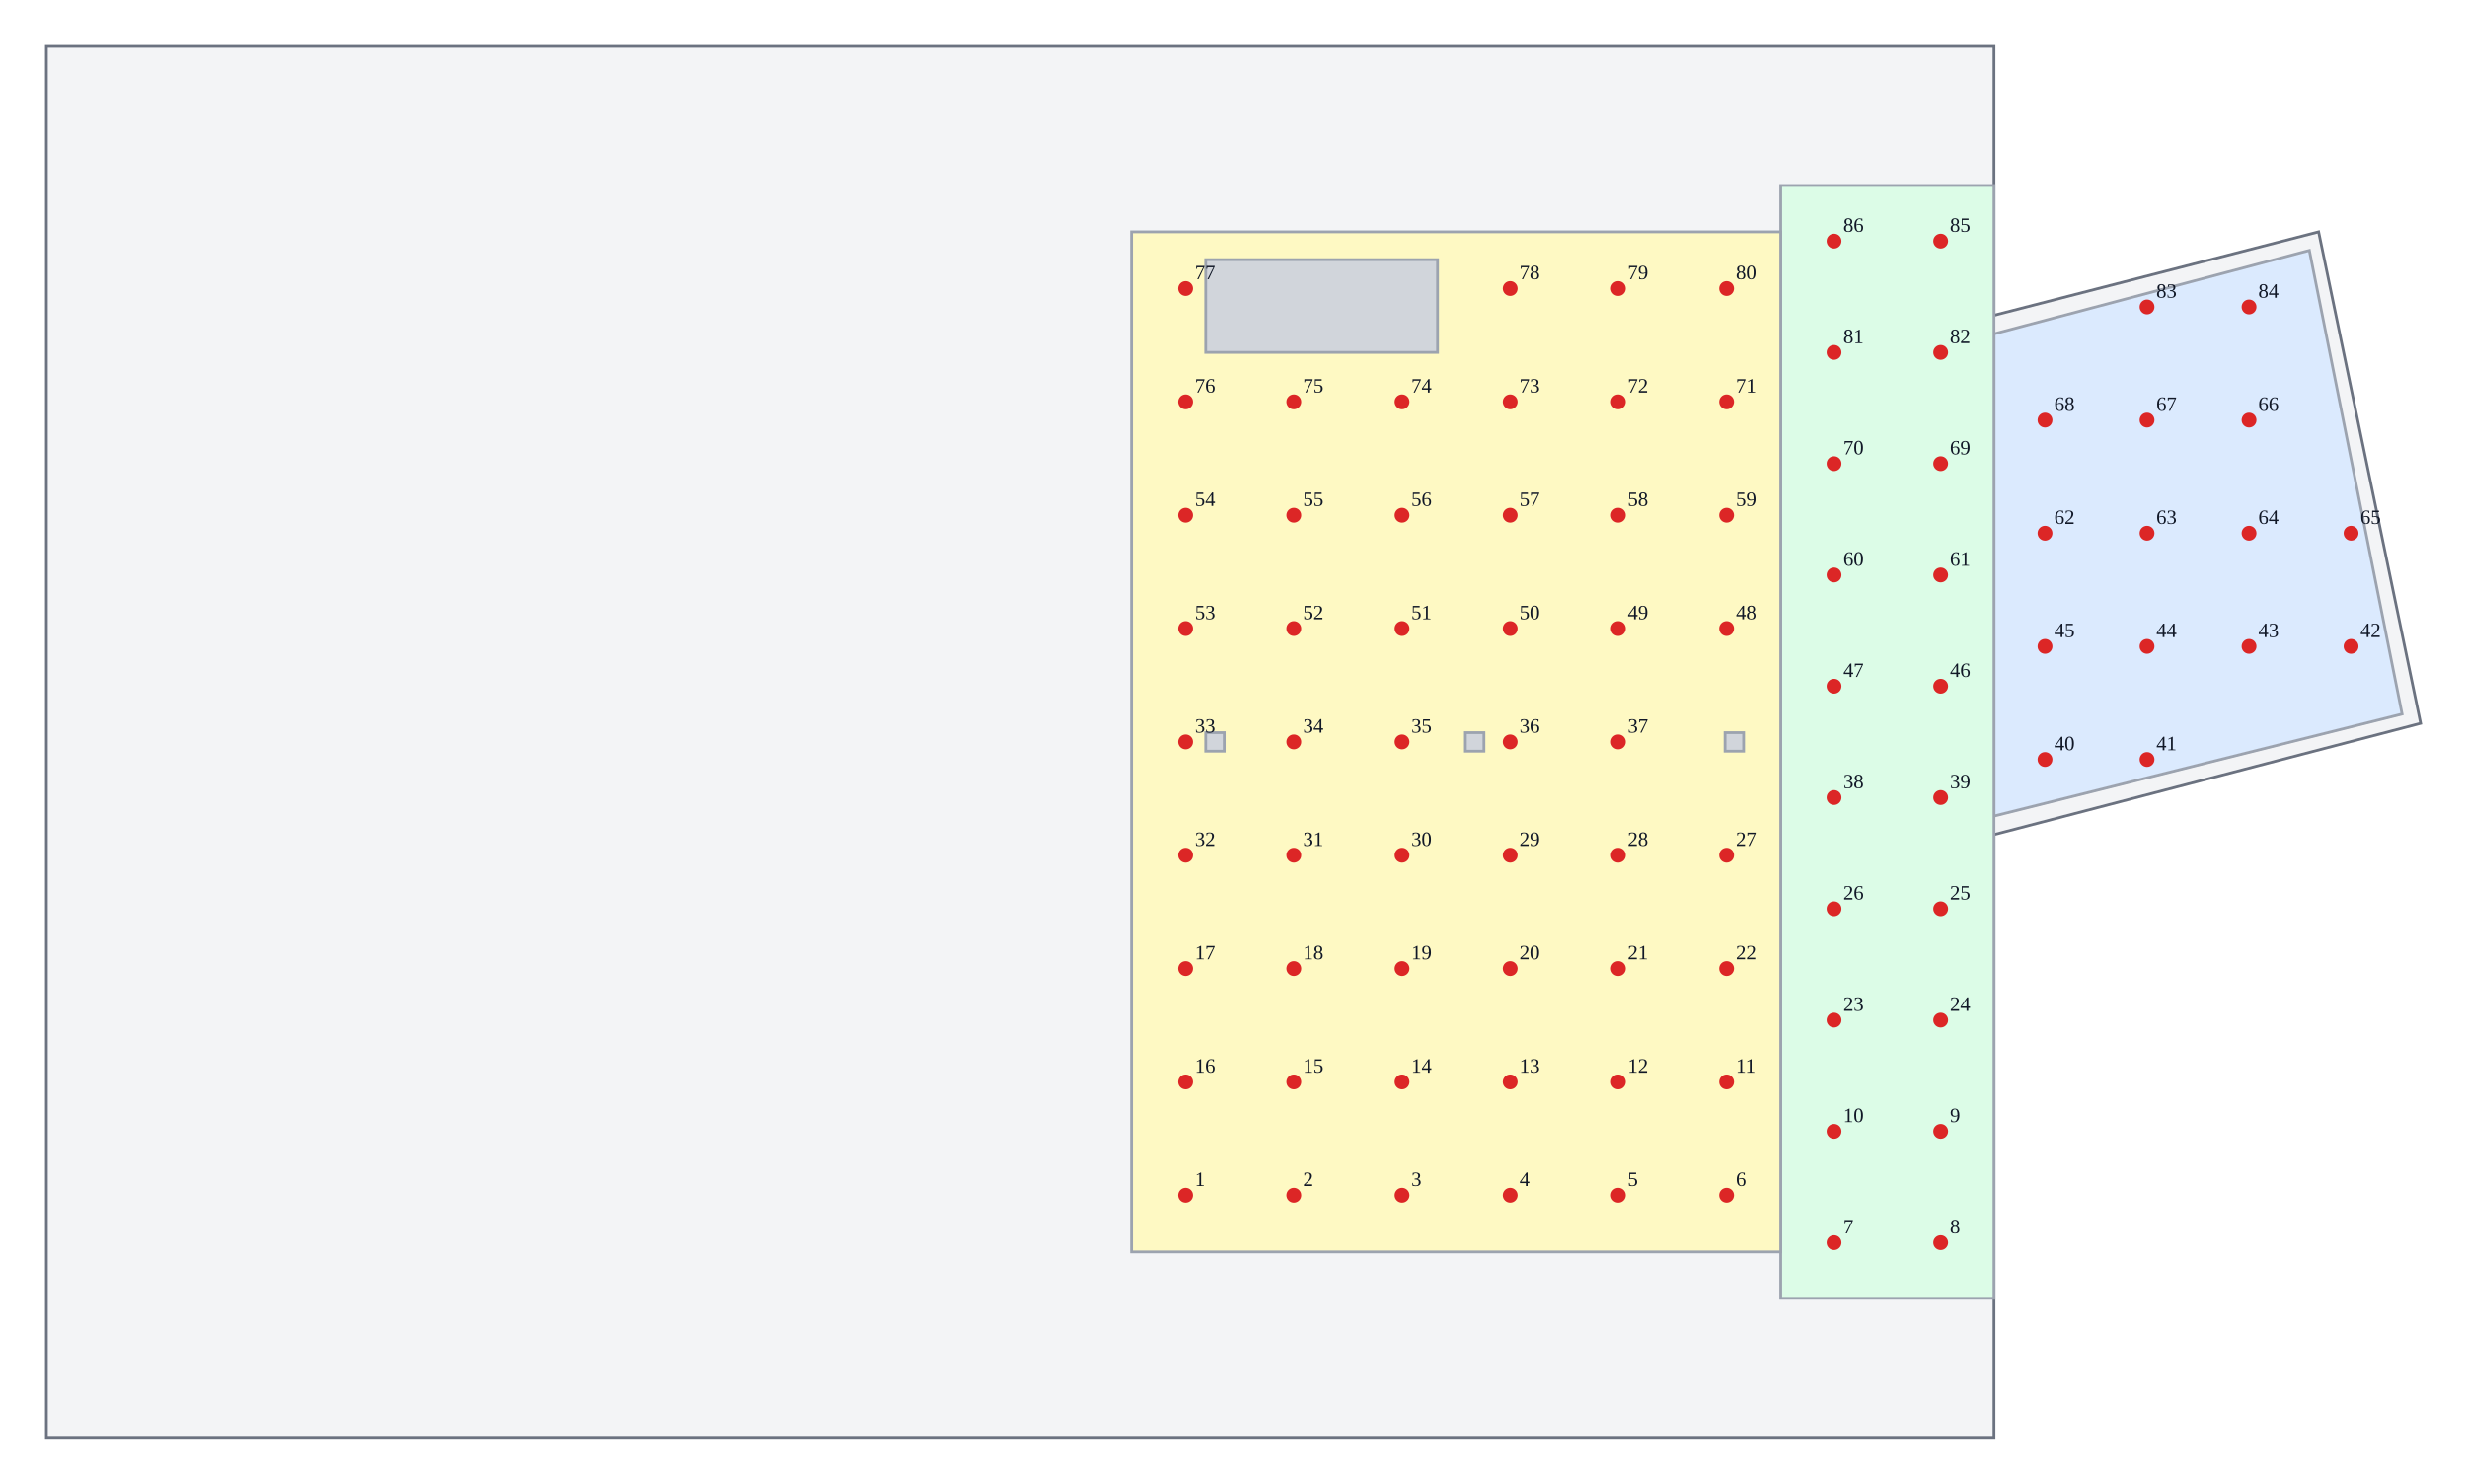
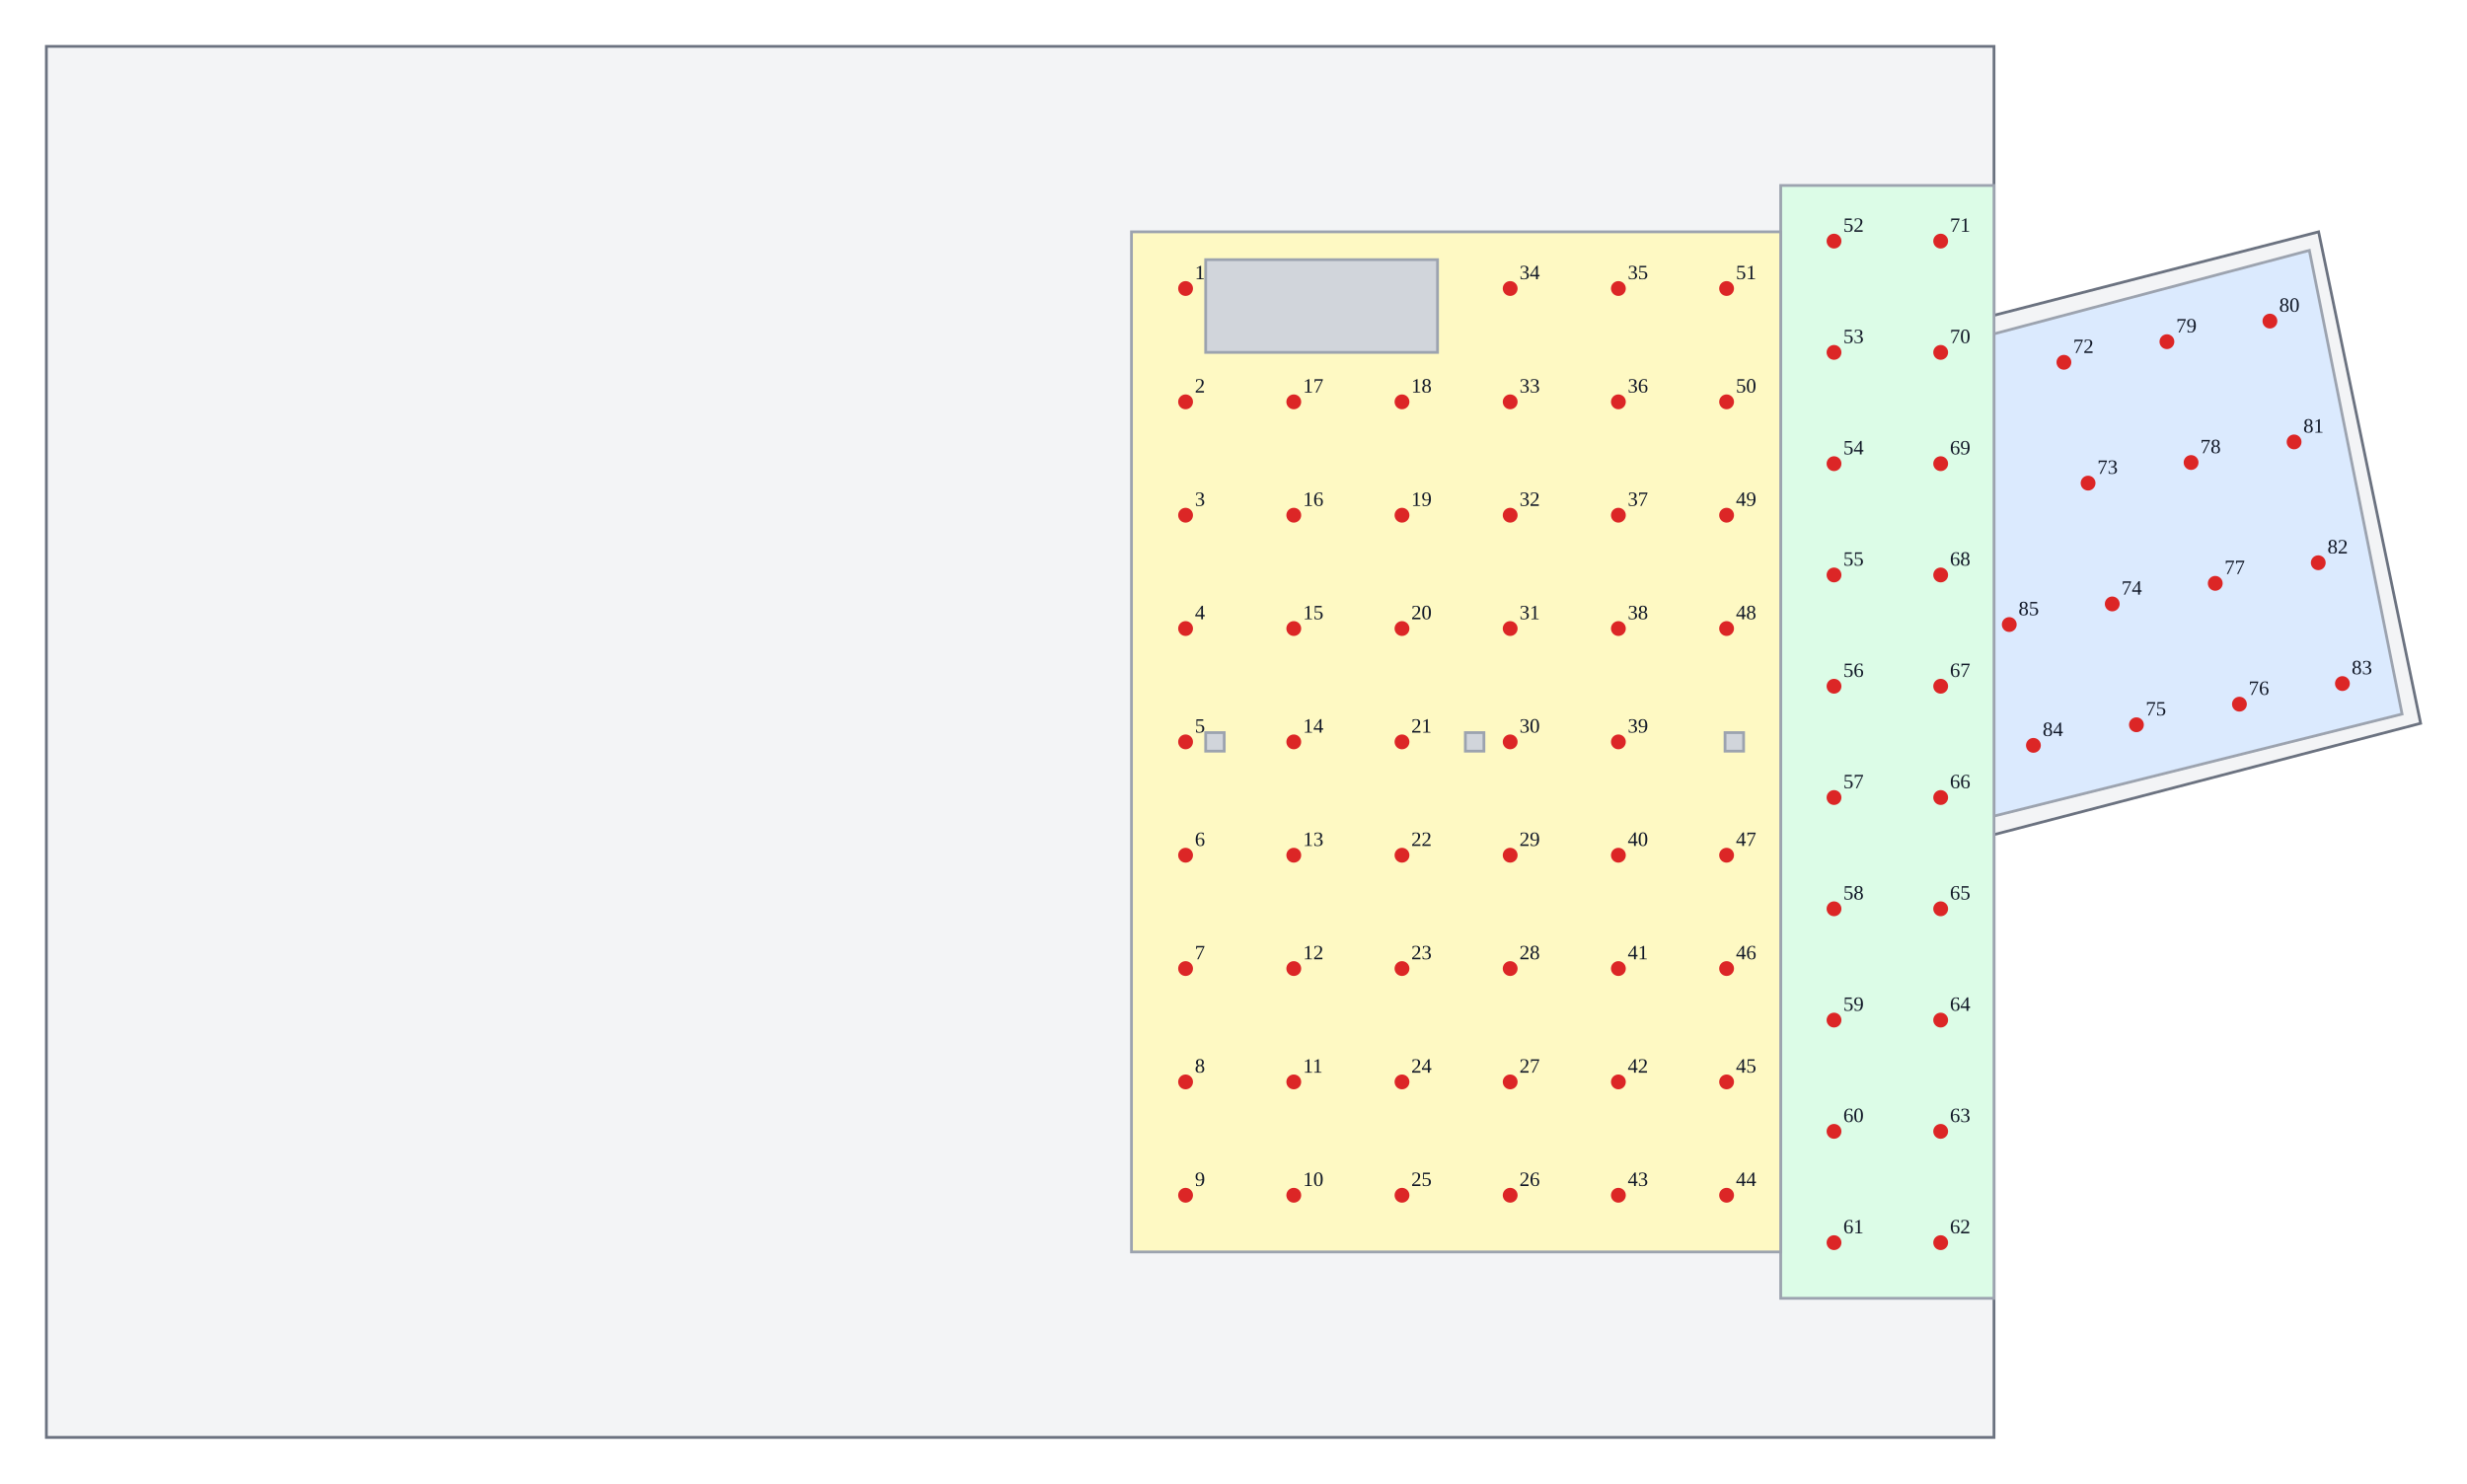
<svg xmlns="http://www.w3.org/2000/svg" viewBox="-110 -80 266 160">
  <polygon points="-105,75 105,75 105,10 151,-2 140,-55 105,-46 105,-75 -105,-75" fill="#f3f4f6" stroke="#6b7280" stroke-width="0.3" />
  <polygon points="105,8 149,-3 139,-53 105,-44" fill="#dbeafe" stroke="#9ca3af" stroke-width="0.3" />
  <polygon points="82,60 105,60 105,-60 82,-60" fill="#dcfce7" stroke="#9ca3af" stroke-width="0.3" />
  <polygon points="12,55 82,55 82,-55 12,-55" fill="#fef9c3" stroke="#9ca3af" stroke-width="0.3" />
  <polygon points="20,-42 45,-42 45,-52 20,-52" fill="#d1d5db" stroke="#9ca3af" stroke-width="0.3" />
  <polygon points="20,1 22,1 22,-1 20,-1" fill="#d1d5db" stroke="#9ca3af" stroke-width="0.3" />
  <polygon points="48,1 50,1 50,-1 48,-1" fill="#d1d5db" stroke="#9ca3af" stroke-width="0.3" />
  <polygon points="76,1 78,1 78,-1 76,-1" fill="#d1d5db" stroke="#9ca3af" stroke-width="0.3" />
+   <circle cx="17.833" cy="-48.889" r="0.8" fill="#dc2626" />
+   <text x="18.833" y="-49.889" font-size="2.2" fill="#111827">1</text>
+   <circle cx="17.833" cy="-36.667" r="0.8" fill="#dc2626" />
+   <text x="18.833" y="-37.667" font-size="2.2" fill="#111827">2</text>
+   <circle cx="17.833" cy="-24.444" r="0.8" fill="#dc2626" />
+   <text x="18.833" y="-25.444" font-size="2.2" fill="#111827">3</text>
+   <circle cx="17.833" cy="-12.222" r="0.8" fill="#dc2626" />
+   <text x="18.833" y="-13.222" font-size="2.2" fill="#111827">4</text>
+   <circle cx="17.833" cy="0" r="0.8" fill="#dc2626" />
+   <text x="18.833" y="-1" font-size="2.2" fill="#111827">5</text>
+   <circle cx="17.833" cy="12.222" r="0.8" fill="#dc2626" />
+   <text x="18.833" y="11.222" font-size="2.2" fill="#111827">6</text>
+   <circle cx="17.833" cy="24.444" r="0.8" fill="#dc2626" />
+   <text x="18.833" y="23.444" font-size="2.2" fill="#111827">7</text>
+   <circle cx="17.833" cy="36.667" r="0.8" fill="#dc2626" />
+   <text x="18.833" y="35.667" font-size="2.2" fill="#111827">8</text>
  <circle cx="17.833" cy="48.889" r="0.8" fill="#dc2626" />
-   <text x="18.833" y="47.889" font-size="2.2" fill="#111827">1</text>
+   <text x="18.833" y="47.889" font-size="2.2" fill="#111827">9</text>
  <circle cx="29.5" cy="48.889" r="0.8" fill="#dc2626" />
-   <text x="30.5" y="47.889" font-size="2.2" fill="#111827">2</text>
+   <text x="30.5" y="47.889" font-size="2.2" fill="#111827">10</text>
+   <circle cx="29.5" cy="36.667" r="0.8" fill="#dc2626" />
+   <text x="30.5" y="35.667" font-size="2.2" fill="#111827">11</text>
+   <circle cx="29.5" cy="24.444" r="0.8" fill="#dc2626" />
+   <text x="30.5" y="23.444" font-size="2.2" fill="#111827">12</text>
+   <circle cx="29.5" cy="12.222" r="0.8" fill="#dc2626" />
+   <text x="30.5" y="11.222" font-size="2.2" fill="#111827">13</text>
+   <circle cx="29.5" cy="0" r="0.8" fill="#dc2626" />
+   <text x="30.5" y="-1" font-size="2.2" fill="#111827">14</text>
+   <circle cx="29.5" cy="-12.222" r="0.8" fill="#dc2626" />
+   <text x="30.5" y="-13.222" font-size="2.2" fill="#111827">15</text>
+   <circle cx="29.5" cy="-24.444" r="0.8" fill="#dc2626" />
+   <text x="30.5" y="-25.444" font-size="2.2" fill="#111827">16</text>
+   <circle cx="29.5" cy="-36.667" r="0.8" fill="#dc2626" />
+   <text x="30.5" y="-37.667" font-size="2.2" fill="#111827">17</text>
+   <circle cx="41.167" cy="-36.667" r="0.8" fill="#dc2626" />
+   <text x="42.167" y="-37.667" font-size="2.2" fill="#111827">18</text>
+   <circle cx="41.167" cy="-24.444" r="0.8" fill="#dc2626" />
+   <text x="42.167" y="-25.444" font-size="2.2" fill="#111827">19</text>
+   <circle cx="41.167" cy="-12.222" r="0.8" fill="#dc2626" />
+   <text x="42.167" y="-13.222" font-size="2.2" fill="#111827">20</text>
+   <circle cx="41.167" cy="0" r="0.8" fill="#dc2626" />
+   <text x="42.167" y="-1" font-size="2.2" fill="#111827">21</text>
+   <circle cx="41.167" cy="12.222" r="0.8" fill="#dc2626" />
+   <text x="42.167" y="11.222" font-size="2.2" fill="#111827">22</text>
+   <circle cx="41.167" cy="24.444" r="0.8" fill="#dc2626" />
+   <text x="42.167" y="23.444" font-size="2.2" fill="#111827">23</text>
+   <circle cx="41.167" cy="36.667" r="0.8" fill="#dc2626" />
+   <text x="42.167" y="35.667" font-size="2.2" fill="#111827">24</text>
  <circle cx="41.167" cy="48.889" r="0.8" fill="#dc2626" />
-   <text x="42.167" y="47.889" font-size="2.2" fill="#111827">3</text>
+   <text x="42.167" y="47.889" font-size="2.2" fill="#111827">25</text>
  <circle cx="52.833" cy="48.889" r="0.8" fill="#dc2626" />
-   <text x="53.833" y="47.889" font-size="2.2" fill="#111827">4</text>
-   <circle cx="64.5" cy="48.889" r="0.8" fill="#dc2626" />
-   <text x="65.5" y="47.889" font-size="2.2" fill="#111827">5</text>
-   <circle cx="76.167" cy="48.889" r="0.8" fill="#dc2626" />
-   <text x="77.167" y="47.889" font-size="2.2" fill="#111827">6</text>
-   <circle cx="87.75" cy="54" r="0.8" fill="#dc2626" />
-   <text x="88.75" y="53" font-size="2.2" fill="#111827">7</text>
-   <circle cx="99.25" cy="54" r="0.8" fill="#dc2626" />
-   <text x="100.25" y="53" font-size="2.2" fill="#111827">8</text>
-   <circle cx="99.25" cy="42" r="0.8" fill="#dc2626" />
-   <text x="100.25" y="41" font-size="2.2" fill="#111827">9</text>
-   <circle cx="87.75" cy="42" r="0.8" fill="#dc2626" />
-   <text x="88.75" y="41" font-size="2.2" fill="#111827">10</text>
-   <circle cx="76.167" cy="36.667" r="0.8" fill="#dc2626" />
-   <text x="77.167" y="35.667" font-size="2.2" fill="#111827">11</text>
-   <circle cx="64.5" cy="36.667" r="0.8" fill="#dc2626" />
-   <text x="65.5" y="35.667" font-size="2.2" fill="#111827">12</text>
+   <text x="53.833" y="47.889" font-size="2.2" fill="#111827">26</text>
  <circle cx="52.833" cy="36.667" r="0.8" fill="#dc2626" />
-   <text x="53.833" y="35.667" font-size="2.2" fill="#111827">13</text>
-   <circle cx="41.167" cy="36.667" r="0.8" fill="#dc2626" />
-   <text x="42.167" y="35.667" font-size="2.2" fill="#111827">14</text>
-   <circle cx="29.5" cy="36.667" r="0.8" fill="#dc2626" />
-   <text x="30.5" y="35.667" font-size="2.2" fill="#111827">15</text>
-   <circle cx="17.833" cy="36.667" r="0.8" fill="#dc2626" />
-   <text x="18.833" y="35.667" font-size="2.2" fill="#111827">16</text>
-   <circle cx="17.833" cy="24.444" r="0.8" fill="#dc2626" />
-   <text x="18.833" y="23.444" font-size="2.2" fill="#111827">17</text>
-   <circle cx="29.5" cy="24.444" r="0.8" fill="#dc2626" />
-   <text x="30.5" y="23.444" font-size="2.2" fill="#111827">18</text>
-   <circle cx="41.167" cy="24.444" r="0.8" fill="#dc2626" />
-   <text x="42.167" y="23.444" font-size="2.2" fill="#111827">19</text>
+   <text x="53.833" y="35.667" font-size="2.2" fill="#111827">27</text>
  <circle cx="52.833" cy="24.444" r="0.8" fill="#dc2626" />
-   <text x="53.833" y="23.444" font-size="2.2" fill="#111827">20</text>
-   <circle cx="64.5" cy="24.444" r="0.8" fill="#dc2626" />
-   <text x="65.5" y="23.444" font-size="2.2" fill="#111827">21</text>
-   <circle cx="76.167" cy="24.444" r="0.8" fill="#dc2626" />
-   <text x="77.167" y="23.444" font-size="2.2" fill="#111827">22</text>
-   <circle cx="87.75" cy="30" r="0.8" fill="#dc2626" />
-   <text x="88.75" y="29" font-size="2.2" fill="#111827">23</text>
-   <circle cx="99.25" cy="30" r="0.8" fill="#dc2626" />
-   <text x="100.25" y="29" font-size="2.2" fill="#111827">24</text>
-   <circle cx="99.25" cy="18" r="0.8" fill="#dc2626" />
-   <text x="100.25" y="17" font-size="2.2" fill="#111827">25</text>
-   <circle cx="87.75" cy="18" r="0.8" fill="#dc2626" />
-   <text x="88.75" y="17" font-size="2.2" fill="#111827">26</text>
-   <circle cx="76.167" cy="12.222" r="0.8" fill="#dc2626" />
-   <text x="77.167" y="11.222" font-size="2.2" fill="#111827">27</text>
-   <circle cx="64.5" cy="12.222" r="0.8" fill="#dc2626" />
-   <text x="65.5" y="11.222" font-size="2.2" fill="#111827">28</text>
+   <text x="53.833" y="23.444" font-size="2.2" fill="#111827">28</text>
  <circle cx="52.833" cy="12.222" r="0.8" fill="#dc2626" />
  <text x="53.833" y="11.222" font-size="2.2" fill="#111827">29</text>
-   <circle cx="41.167" cy="12.222" r="0.8" fill="#dc2626" />
-   <text x="42.167" y="11.222" font-size="2.2" fill="#111827">30</text>
-   <circle cx="29.5" cy="12.222" r="0.8" fill="#dc2626" />
-   <text x="30.5" y="11.222" font-size="2.2" fill="#111827">31</text>
-   <circle cx="17.833" cy="12.222" r="0.8" fill="#dc2626" />
-   <text x="18.833" y="11.222" font-size="2.2" fill="#111827">32</text>
-   <circle cx="17.833" cy="0" r="0.8" fill="#dc2626" />
-   <text x="18.833" y="-1" font-size="2.2" fill="#111827">33</text>
-   <circle cx="29.5" cy="0" r="0.8" fill="#dc2626" />
-   <text x="30.5" y="-1" font-size="2.2" fill="#111827">34</text>
-   <circle cx="41.167" cy="0" r="0.8" fill="#dc2626" />
-   <text x="42.167" y="-1" font-size="2.2" fill="#111827">35</text>
  <circle cx="52.833" cy="0" r="0.8" fill="#dc2626" />
-   <text x="53.833" y="-1" font-size="2.2" fill="#111827">36</text>
+   <text x="53.833" y="-1" font-size="2.2" fill="#111827">30</text>
+   <circle cx="52.833" cy="-12.222" r="0.8" fill="#dc2626" />
+   <text x="53.833" y="-13.222" font-size="2.2" fill="#111827">31</text>
+   <circle cx="52.833" cy="-24.444" r="0.8" fill="#dc2626" />
+   <text x="53.833" y="-25.444" font-size="2.2" fill="#111827">32</text>
+   <circle cx="52.833" cy="-36.667" r="0.8" fill="#dc2626" />
+   <text x="53.833" y="-37.667" font-size="2.2" fill="#111827">33</text>
+   <circle cx="52.833" cy="-48.889" r="0.8" fill="#dc2626" />
+   <text x="53.833" y="-49.889" font-size="2.2" fill="#111827">34</text>
+   <circle cx="64.5" cy="-48.889" r="0.8" fill="#dc2626" />
+   <text x="65.5" y="-49.889" font-size="2.2" fill="#111827">35</text>
+   <circle cx="64.5" cy="-36.667" r="0.8" fill="#dc2626" />
+   <text x="65.5" y="-37.667" font-size="2.2" fill="#111827">36</text>
+   <circle cx="64.5" cy="-24.444" r="0.8" fill="#dc2626" />
+   <text x="65.5" y="-25.444" font-size="2.2" fill="#111827">37</text>
+   <circle cx="64.5" cy="-12.222" r="0.8" fill="#dc2626" />
+   <text x="65.5" y="-13.222" font-size="2.2" fill="#111827">38</text>
  <circle cx="64.5" cy="0" r="0.8" fill="#dc2626" />
-   <text x="65.5" y="-1" font-size="2.2" fill="#111827">37</text>
-   <circle cx="87.75" cy="6" r="0.8" fill="#dc2626" />
-   <text x="88.75" y="5" font-size="2.2" fill="#111827">38</text>
-   <circle cx="99.25" cy="6" r="0.8" fill="#dc2626" />
-   <text x="100.25" y="5" font-size="2.2" fill="#111827">39</text>
-   <circle cx="110.5" cy="1.9" r="0.8" fill="#dc2626" />
-   <text x="111.5" y="0.9" font-size="2.2" fill="#111827">40</text>
-   <circle cx="121.5" cy="1.9" r="0.8" fill="#dc2626" />
-   <text x="122.5" y="0.9" font-size="2.2" fill="#111827">41</text>
-   <circle cx="143.5" cy="-10.3" r="0.8" fill="#dc2626" />
-   <text x="144.5" y="-11.3" font-size="2.2" fill="#111827">42</text>
-   <circle cx="132.5" cy="-10.3" r="0.8" fill="#dc2626" />
-   <text x="133.5" y="-11.3" font-size="2.2" fill="#111827">43</text>
-   <circle cx="121.5" cy="-10.3" r="0.8" fill="#dc2626" />
-   <text x="122.5" y="-11.3" font-size="2.2" fill="#111827">44</text>
-   <circle cx="110.5" cy="-10.3" r="0.8" fill="#dc2626" />
-   <text x="111.5" y="-11.3" font-size="2.2" fill="#111827">45</text>
-   <circle cx="99.25" cy="-6" r="0.8" fill="#dc2626" />
-   <text x="100.25" y="-7" font-size="2.2" fill="#111827">46</text>
-   <circle cx="87.75" cy="-6" r="0.8" fill="#dc2626" />
-   <text x="88.75" y="-7" font-size="2.2" fill="#111827">47</text>
+   <text x="65.5" y="-1" font-size="2.2" fill="#111827">39</text>
+   <circle cx="64.5" cy="12.222" r="0.8" fill="#dc2626" />
+   <text x="65.5" y="11.222" font-size="2.2" fill="#111827">40</text>
+   <circle cx="64.5" cy="24.444" r="0.8" fill="#dc2626" />
+   <text x="65.5" y="23.444" font-size="2.2" fill="#111827">41</text>
+   <circle cx="64.5" cy="36.667" r="0.8" fill="#dc2626" />
+   <text x="65.5" y="35.667" font-size="2.2" fill="#111827">42</text>
+   <circle cx="64.5" cy="48.889" r="0.8" fill="#dc2626" />
+   <text x="65.5" y="47.889" font-size="2.2" fill="#111827">43</text>
+   <circle cx="76.167" cy="48.889" r="0.8" fill="#dc2626" />
+   <text x="77.167" y="47.889" font-size="2.2" fill="#111827">44</text>
+   <circle cx="76.167" cy="36.667" r="0.8" fill="#dc2626" />
+   <text x="77.167" y="35.667" font-size="2.2" fill="#111827">45</text>
+   <circle cx="76.167" cy="24.444" r="0.8" fill="#dc2626" />
+   <text x="77.167" y="23.444" font-size="2.2" fill="#111827">46</text>
+   <circle cx="76.167" cy="12.222" r="0.8" fill="#dc2626" />
+   <text x="77.167" y="11.222" font-size="2.2" fill="#111827">47</text>
  <circle cx="76.167" cy="-12.222" r="0.8" fill="#dc2626" />
  <text x="77.167" y="-13.222" font-size="2.2" fill="#111827">48</text>
-   <circle cx="64.5" cy="-12.222" r="0.8" fill="#dc2626" />
-   <text x="65.5" y="-13.222" font-size="2.2" fill="#111827">49</text>
-   <circle cx="52.833" cy="-12.222" r="0.8" fill="#dc2626" />
-   <text x="53.833" y="-13.222" font-size="2.2" fill="#111827">50</text>
-   <circle cx="41.167" cy="-12.222" r="0.8" fill="#dc2626" />
-   <text x="42.167" y="-13.222" font-size="2.2" fill="#111827">51</text>
-   <circle cx="29.5" cy="-12.222" r="0.8" fill="#dc2626" />
-   <text x="30.5" y="-13.222" font-size="2.2" fill="#111827">52</text>
-   <circle cx="17.833" cy="-12.222" r="0.8" fill="#dc2626" />
-   <text x="18.833" y="-13.222" font-size="2.2" fill="#111827">53</text>
-   <circle cx="17.833" cy="-24.444" r="0.8" fill="#dc2626" />
-   <text x="18.833" y="-25.444" font-size="2.2" fill="#111827">54</text>
-   <circle cx="29.5" cy="-24.444" r="0.8" fill="#dc2626" />
-   <text x="30.5" y="-25.444" font-size="2.2" fill="#111827">55</text>
-   <circle cx="41.167" cy="-24.444" r="0.8" fill="#dc2626" />
-   <text x="42.167" y="-25.444" font-size="2.2" fill="#111827">56</text>
-   <circle cx="52.833" cy="-24.444" r="0.8" fill="#dc2626" />
-   <text x="53.833" y="-25.444" font-size="2.2" fill="#111827">57</text>
-   <circle cx="64.5" cy="-24.444" r="0.8" fill="#dc2626" />
-   <text x="65.5" y="-25.444" font-size="2.2" fill="#111827">58</text>
  <circle cx="76.167" cy="-24.444" r="0.8" fill="#dc2626" />
-   <text x="77.167" y="-25.444" font-size="2.2" fill="#111827">59</text>
+   <text x="77.167" y="-25.444" font-size="2.2" fill="#111827">49</text>
+   <circle cx="76.167" cy="-36.667" r="0.8" fill="#dc2626" />
+   <text x="77.167" y="-37.667" font-size="2.2" fill="#111827">50</text>
+   <circle cx="76.167" cy="-48.889" r="0.8" fill="#dc2626" />
+   <text x="77.167" y="-49.889" font-size="2.2" fill="#111827">51</text>
+   <circle cx="87.75" cy="-54" r="0.8" fill="#dc2626" />
+   <text x="88.75" y="-55" font-size="2.2" fill="#111827">52</text>
+   <circle cx="87.75" cy="-42" r="0.8" fill="#dc2626" />
+   <text x="88.75" y="-43" font-size="2.2" fill="#111827">53</text>
+   <circle cx="87.75" cy="-30" r="0.8" fill="#dc2626" />
+   <text x="88.75" y="-31" font-size="2.2" fill="#111827">54</text>
  <circle cx="87.75" cy="-18" r="0.8" fill="#dc2626" />
-   <text x="88.75" y="-19" font-size="2.2" fill="#111827">60</text>
+   <text x="88.75" y="-19" font-size="2.2" fill="#111827">55</text>
+   <circle cx="87.75" cy="-6" r="0.8" fill="#dc2626" />
+   <text x="88.75" y="-7" font-size="2.2" fill="#111827">56</text>
+   <circle cx="87.75" cy="6" r="0.8" fill="#dc2626" />
+   <text x="88.75" y="5" font-size="2.2" fill="#111827">57</text>
+   <circle cx="87.75" cy="18" r="0.8" fill="#dc2626" />
+   <text x="88.75" y="17" font-size="2.2" fill="#111827">58</text>
+   <circle cx="87.75" cy="30" r="0.8" fill="#dc2626" />
+   <text x="88.75" y="29" font-size="2.2" fill="#111827">59</text>
+   <circle cx="87.75" cy="42" r="0.8" fill="#dc2626" />
+   <text x="88.75" y="41" font-size="2.2" fill="#111827">60</text>
+   <circle cx="87.75" cy="54" r="0.8" fill="#dc2626" />
+   <text x="88.75" y="53" font-size="2.2" fill="#111827">61</text>
+   <circle cx="99.25" cy="54" r="0.8" fill="#dc2626" />
+   <text x="100.25" y="53" font-size="2.2" fill="#111827">62</text>
+   <circle cx="99.25" cy="42" r="0.8" fill="#dc2626" />
+   <text x="100.25" y="41" font-size="2.2" fill="#111827">63</text>
+   <circle cx="99.25" cy="30" r="0.8" fill="#dc2626" />
+   <text x="100.25" y="29" font-size="2.2" fill="#111827">64</text>
+   <circle cx="99.25" cy="18" r="0.8" fill="#dc2626" />
+   <text x="100.25" y="17" font-size="2.2" fill="#111827">65</text>
+   <circle cx="99.25" cy="6" r="0.8" fill="#dc2626" />
+   <text x="100.25" y="5" font-size="2.2" fill="#111827">66</text>
+   <circle cx="99.25" cy="-6" r="0.8" fill="#dc2626" />
+   <text x="100.25" y="-7" font-size="2.2" fill="#111827">67</text>
  <circle cx="99.25" cy="-18" r="0.8" fill="#dc2626" />
-   <text x="100.25" y="-19" font-size="2.2" fill="#111827">61</text>
-   <circle cx="110.5" cy="-22.5" r="0.8" fill="#dc2626" />
-   <text x="111.5" y="-23.5" font-size="2.2" fill="#111827">62</text>
-   <circle cx="121.5" cy="-22.5" r="0.8" fill="#dc2626" />
-   <text x="122.5" y="-23.5" font-size="2.2" fill="#111827">63</text>
-   <circle cx="132.5" cy="-22.5" r="0.8" fill="#dc2626" />
-   <text x="133.5" y="-23.5" font-size="2.2" fill="#111827">64</text>
-   <circle cx="143.5" cy="-22.5" r="0.8" fill="#dc2626" />
-   <text x="144.5" y="-23.5" font-size="2.2" fill="#111827">65</text>
-   <circle cx="132.5" cy="-34.7" r="0.8" fill="#dc2626" />
-   <text x="133.5" y="-35.7" font-size="2.2" fill="#111827">66</text>
-   <circle cx="121.5" cy="-34.7" r="0.8" fill="#dc2626" />
-   <text x="122.5" y="-35.7" font-size="2.2" fill="#111827">67</text>
-   <circle cx="110.5" cy="-34.7" r="0.8" fill="#dc2626" />
-   <text x="111.5" y="-35.7" font-size="2.2" fill="#111827">68</text>
+   <text x="100.25" y="-19" font-size="2.2" fill="#111827">68</text>
  <circle cx="99.25" cy="-30" r="0.8" fill="#dc2626" />
  <text x="100.25" y="-31" font-size="2.2" fill="#111827">69</text>
-   <circle cx="87.75" cy="-30" r="0.8" fill="#dc2626" />
-   <text x="88.75" y="-31" font-size="2.2" fill="#111827">70</text>
-   <circle cx="76.167" cy="-36.667" r="0.8" fill="#dc2626" />
-   <text x="77.167" y="-37.667" font-size="2.2" fill="#111827">71</text>
-   <circle cx="64.5" cy="-36.667" r="0.8" fill="#dc2626" />
-   <text x="65.5" y="-37.667" font-size="2.2" fill="#111827">72</text>
-   <circle cx="52.833" cy="-36.667" r="0.8" fill="#dc2626" />
-   <text x="53.833" y="-37.667" font-size="2.2" fill="#111827">73</text>
-   <circle cx="41.167" cy="-36.667" r="0.8" fill="#dc2626" />
-   <text x="42.167" y="-37.667" font-size="2.2" fill="#111827">74</text>
-   <circle cx="29.5" cy="-36.667" r="0.8" fill="#dc2626" />
-   <text x="30.5" y="-37.667" font-size="2.2" fill="#111827">75</text>
-   <circle cx="17.833" cy="-36.667" r="0.8" fill="#dc2626" />
-   <text x="18.833" y="-37.667" font-size="2.2" fill="#111827">76</text>
-   <circle cx="17.833" cy="-48.889" r="0.8" fill="#dc2626" />
-   <text x="18.833" y="-49.889" font-size="2.2" fill="#111827">77</text>
-   <circle cx="52.833" cy="-48.889" r="0.8" fill="#dc2626" />
-   <text x="53.833" y="-49.889" font-size="2.2" fill="#111827">78</text>
-   <circle cx="64.5" cy="-48.889" r="0.8" fill="#dc2626" />
-   <text x="65.5" y="-49.889" font-size="2.2" fill="#111827">79</text>
-   <circle cx="76.167" cy="-48.889" r="0.8" fill="#dc2626" />
-   <text x="77.167" y="-49.889" font-size="2.2" fill="#111827">80</text>
-   <circle cx="87.75" cy="-42" r="0.8" fill="#dc2626" />
-   <text x="88.75" y="-43" font-size="2.2" fill="#111827">81</text>
  <circle cx="99.25" cy="-42" r="0.8" fill="#dc2626" />
-   <text x="100.25" y="-43" font-size="2.2" fill="#111827">82</text>
-   <circle cx="121.5" cy="-46.9" r="0.8" fill="#dc2626" />
-   <text x="122.5" y="-47.9" font-size="2.2" fill="#111827">83</text>
-   <circle cx="132.5" cy="-46.9" r="0.8" fill="#dc2626" />
-   <text x="133.5" y="-47.9" font-size="2.2" fill="#111827">84</text>
+   <text x="100.25" y="-43" font-size="2.2" fill="#111827">70</text>
  <circle cx="99.25" cy="-54" r="0.8" fill="#dc2626" />
-   <text x="100.25" y="-55" font-size="2.2" fill="#111827">85</text>
-   <circle cx="87.75" cy="-54" r="0.8" fill="#dc2626" />
-   <text x="88.75" y="-55" font-size="2.2" fill="#111827">86</text>
+   <text x="100.25" y="-55" font-size="2.2" fill="#111827">71</text>
+   <circle cx="112.538" cy="-40.933" r="0.8" fill="#dc2626" />
+   <text x="113.538" y="-41.933" font-size="2.2" fill="#111827">72</text>
+   <circle cx="115.144" cy="-27.904" r="0.8" fill="#dc2626" />
+   <text x="116.144" y="-28.904" font-size="2.2" fill="#111827">73</text>
+   <circle cx="117.75" cy="-14.875" r="0.8" fill="#dc2626" />
+   <text x="118.75" y="-15.875" font-size="2.2" fill="#111827">74</text>
+   <circle cx="120.356" cy="-1.846" r="0.8" fill="#dc2626" />
+   <text x="121.356" y="-2.846" font-size="2.2" fill="#111827">75</text>
+   <circle cx="131.462" cy="-4.067" r="0.8" fill="#dc2626" />
+   <text x="132.462" y="-5.067" font-size="2.2" fill="#111827">76</text>
+   <circle cx="128.856" cy="-17.096" r="0.8" fill="#dc2626" />
+   <text x="129.856" y="-18.096" font-size="2.2" fill="#111827">77</text>
+   <circle cx="126.25" cy="-30.125" r="0.8" fill="#dc2626" />
+   <text x="127.25" y="-31.125" font-size="2.2" fill="#111827">78</text>
+   <circle cx="123.644" cy="-43.154" r="0.8" fill="#dc2626" />
+   <text x="124.644" y="-44.154" font-size="2.2" fill="#111827">79</text>
+   <circle cx="134.75" cy="-45.375" r="0.8" fill="#dc2626" />
+   <text x="135.75" y="-46.375" font-size="2.2" fill="#111827">80</text>
+   <circle cx="137.356" cy="-32.346" r="0.8" fill="#dc2626" />
+   <text x="138.356" y="-33.346" font-size="2.2" fill="#111827">81</text>
+   <circle cx="139.962" cy="-19.317" r="0.8" fill="#dc2626" />
+   <text x="140.962" y="-20.317" font-size="2.2" fill="#111827">82</text>
+   <circle cx="142.567" cy="-6.288" r="0.8" fill="#dc2626" />
+   <text x="143.567" y="-7.288" font-size="2.2" fill="#111827">83</text>
+   <circle cx="109.25" cy="0.375" r="0.8" fill="#dc2626" />
+   <text x="110.25" y="-0.625" font-size="2.2" fill="#111827">84</text>
+   <circle cx="106.644" cy="-12.654" r="0.8" fill="#dc2626" />
+   <text x="107.644" y="-13.654" font-size="2.2" fill="#111827">85</text>
</svg>
